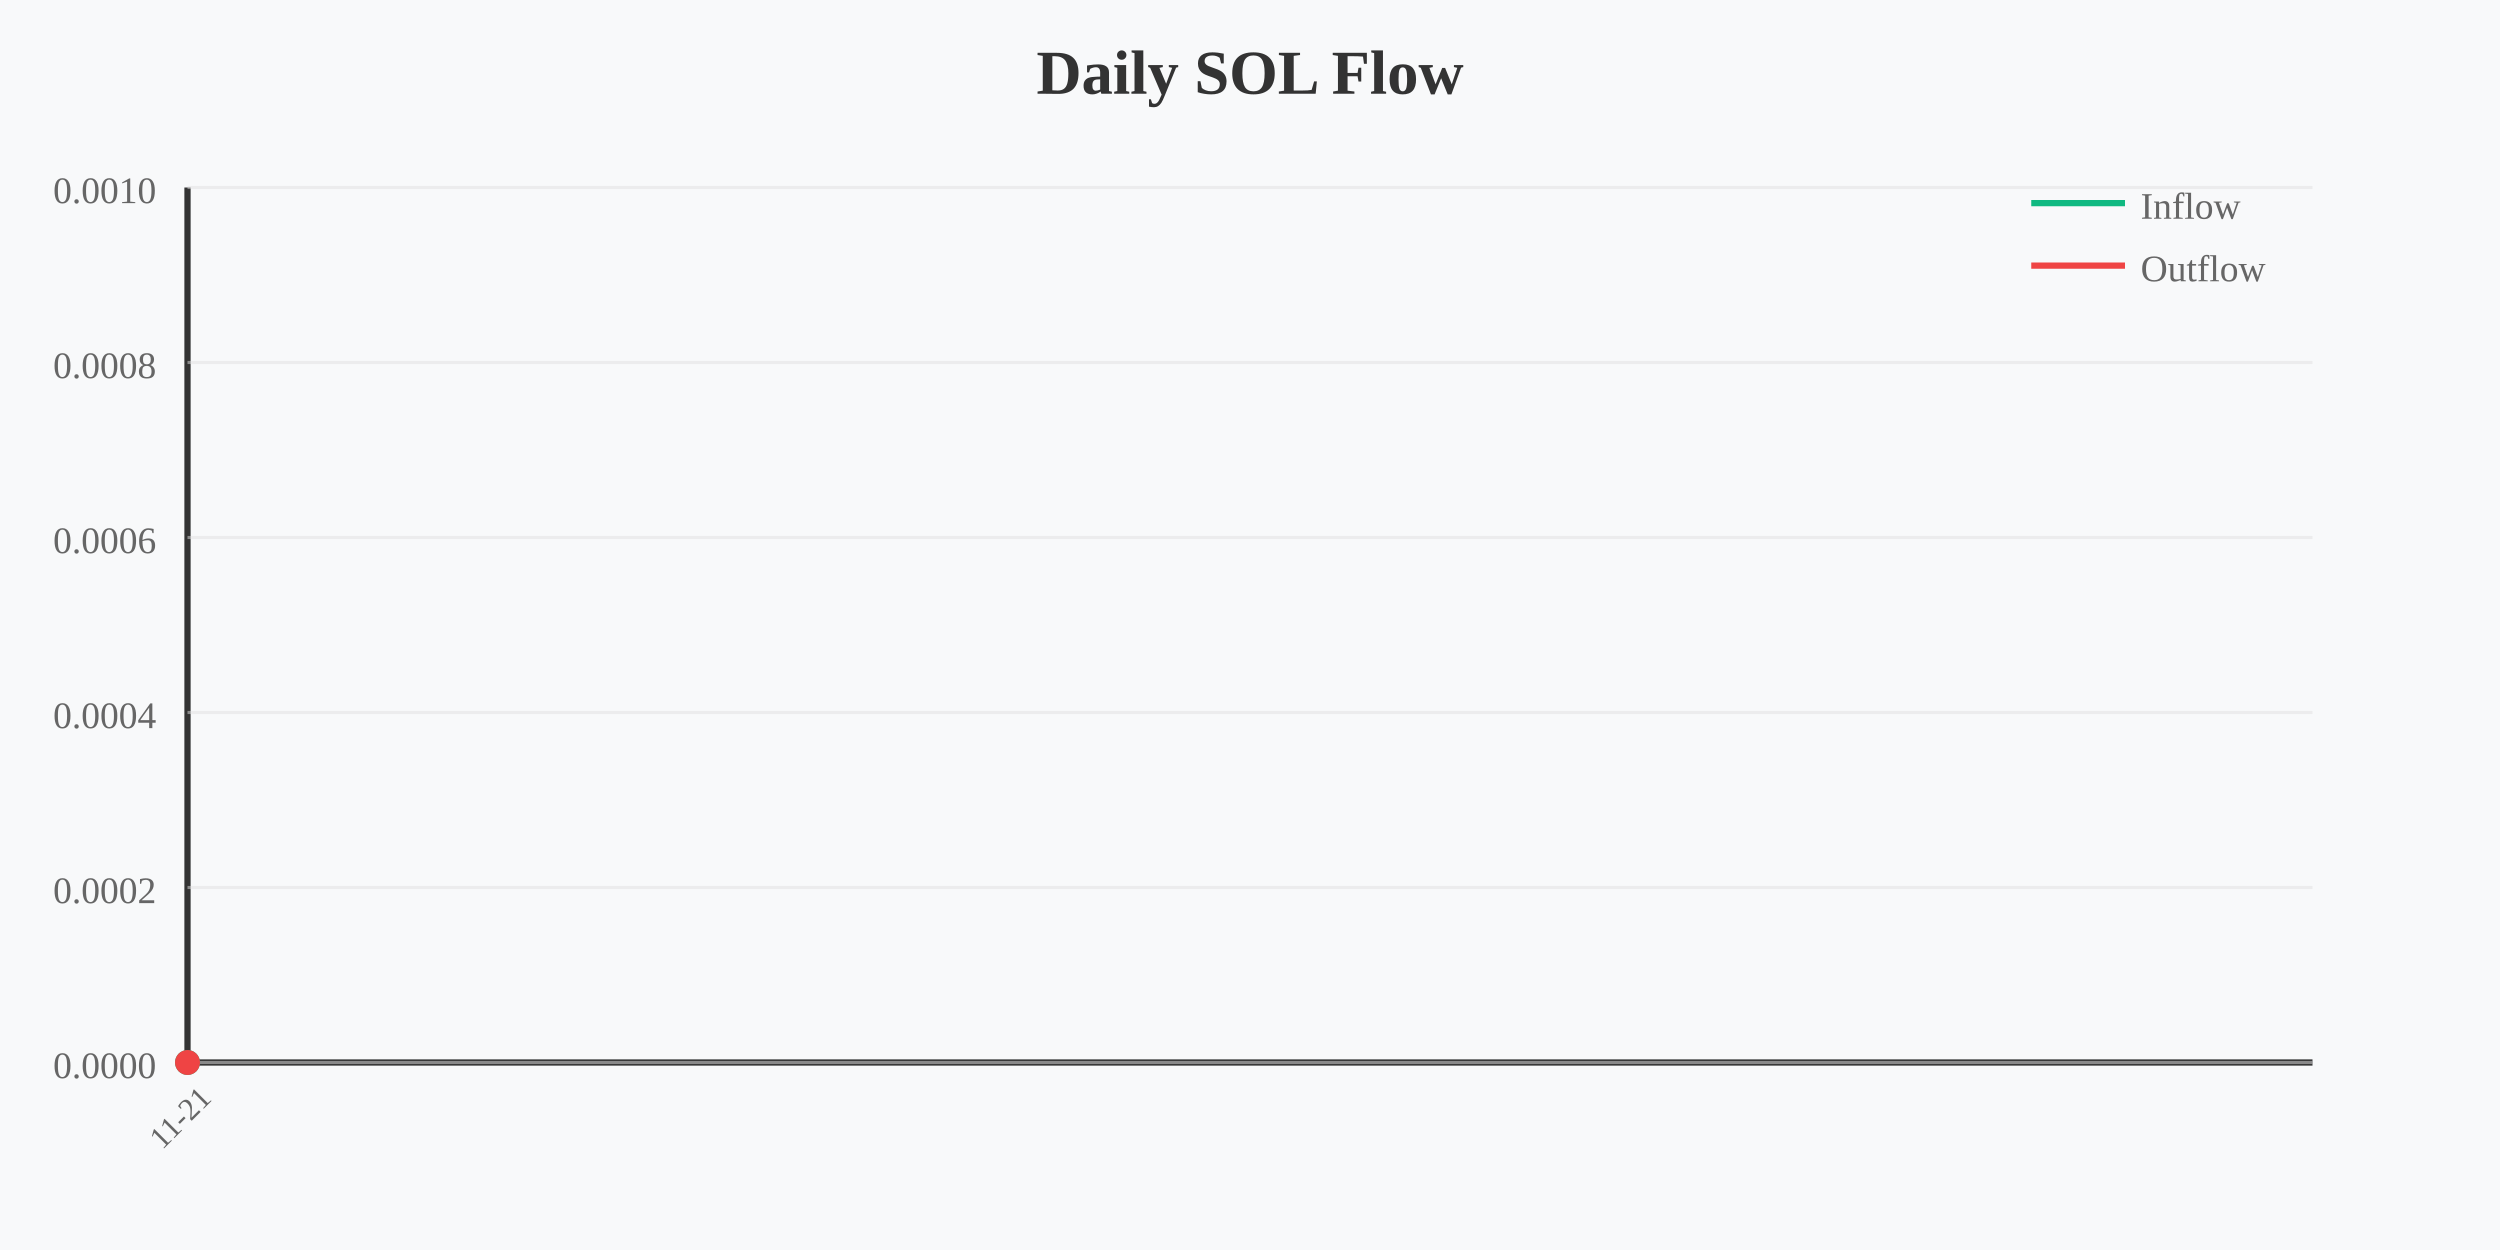
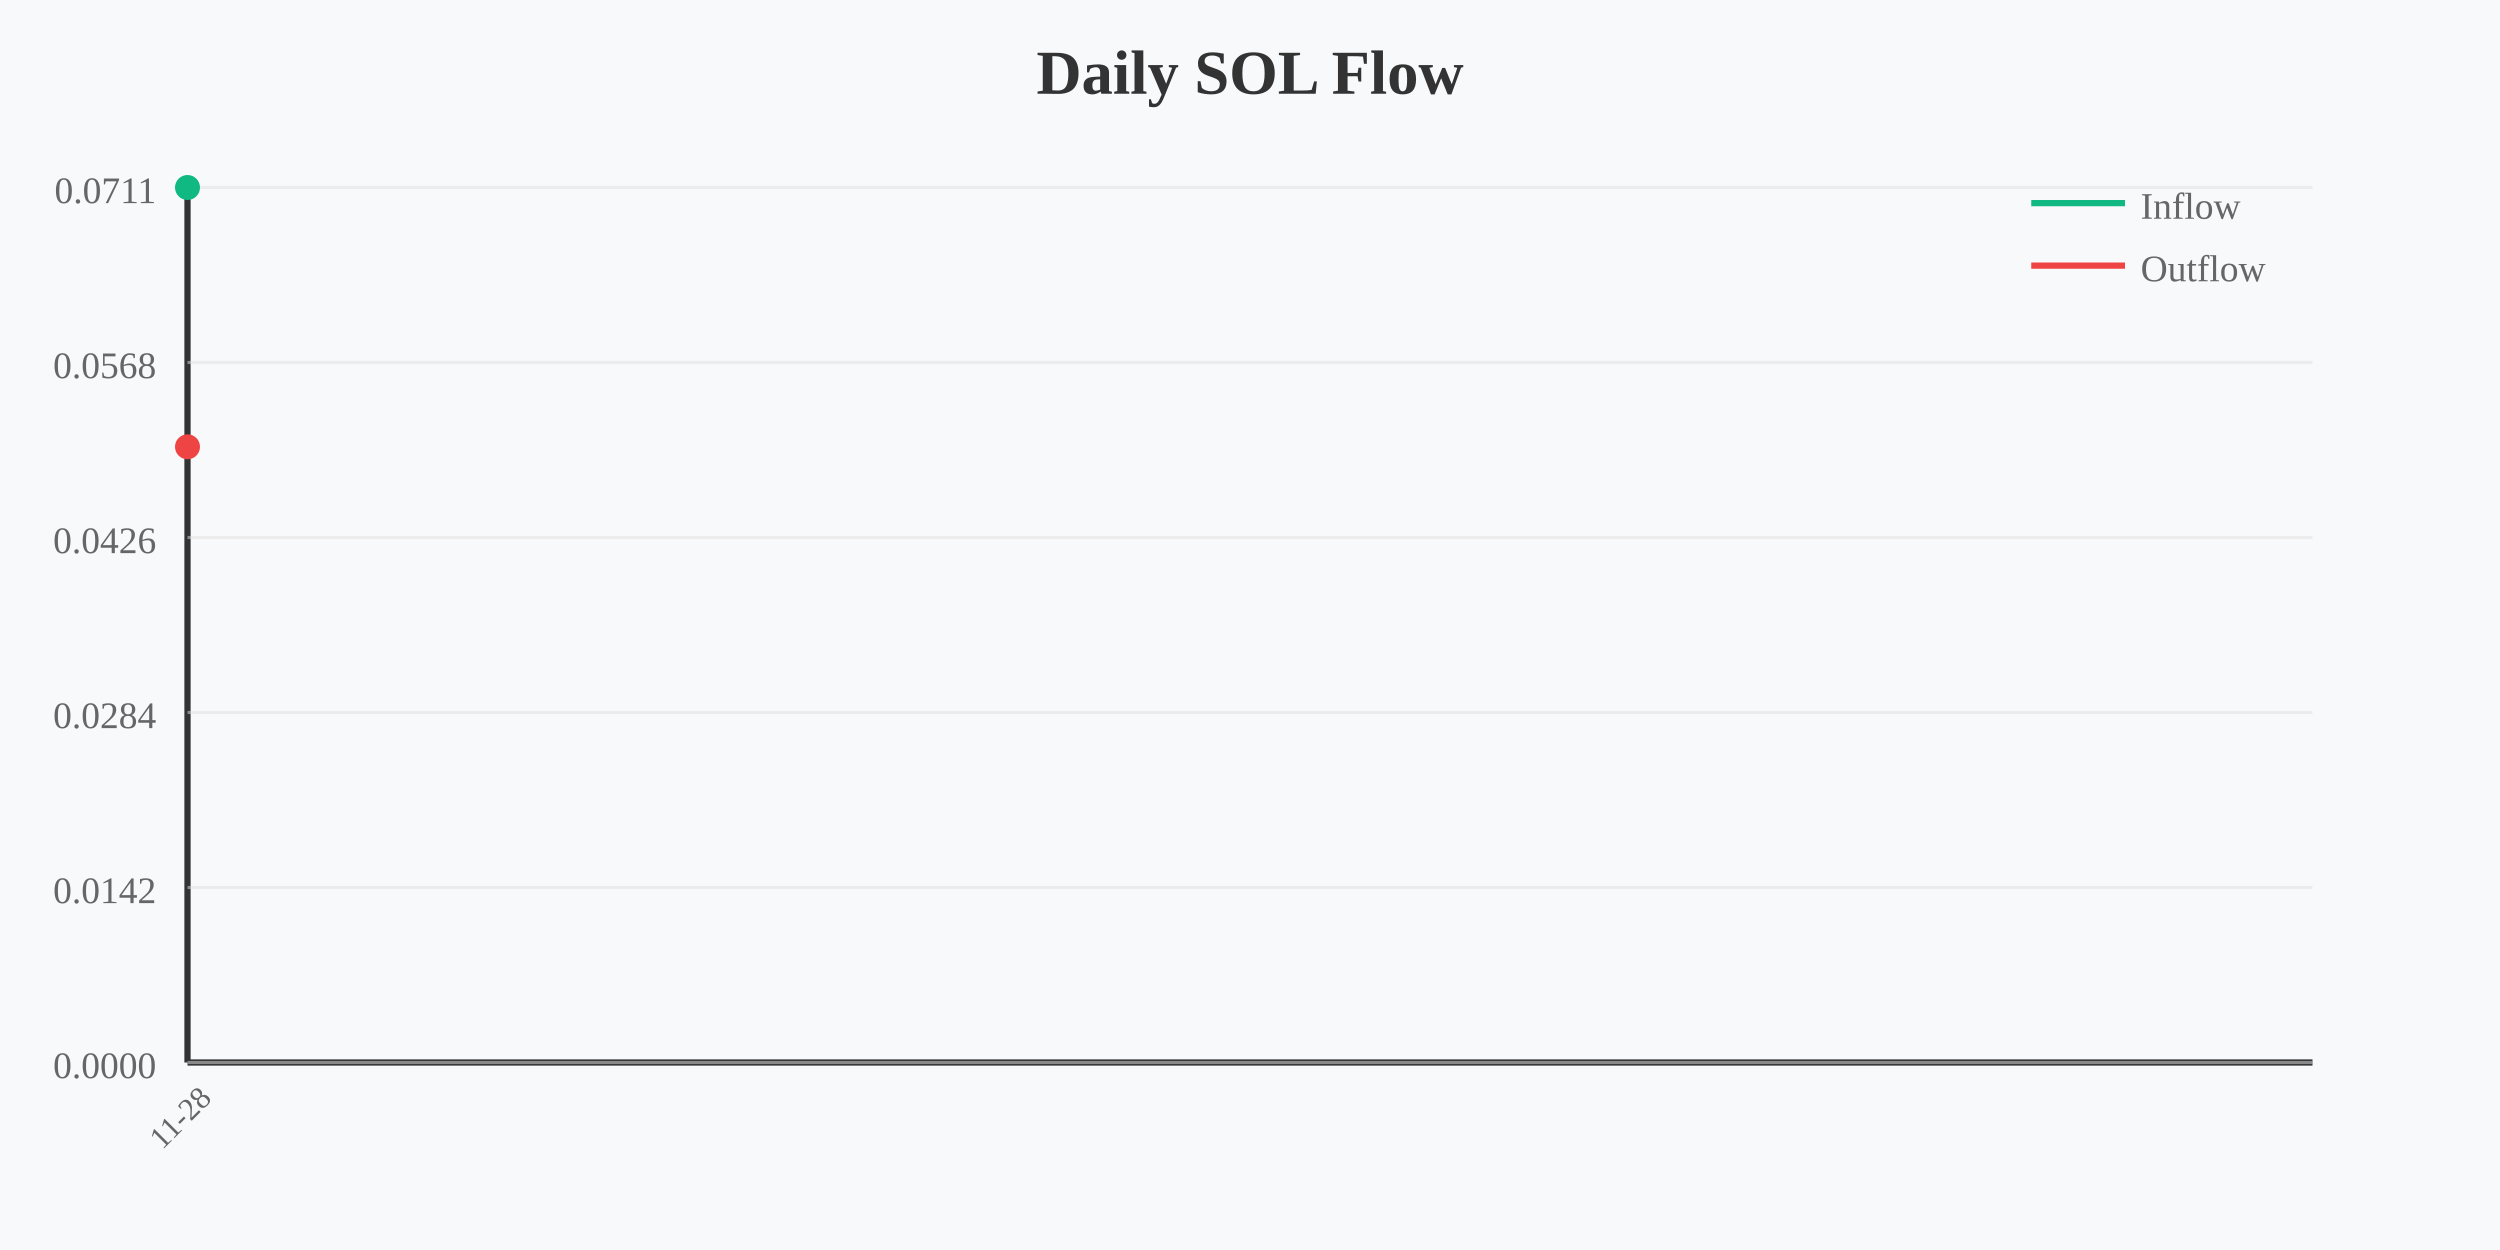
<svg xmlns="http://www.w3.org/2000/svg" width="800" height="400" viewBox="0 0 800 400">
  <rect width="800" height="400" fill="#f8f9fa" />
  <text x="400" y="30" text-anchor="middle" font-size="20" font-weight="bold" fill="#333">Daily SOL Flow</text>
  <line x1="60" y1="60" x2="60" y2="340" stroke="#333" stroke-width="2" />
  <line x1="60" y1="340" x2="740" y2="340" stroke="#333" stroke-width="2" />
-   <text x="50" y="65" text-anchor="end" font-size="12" fill="#666">0.0010</text>
+   <text x="50" y="65" text-anchor="end" font-size="12" fill="#666">0.0711</text>
  <line x1="60" y1="60" x2="740" y2="60" stroke="#e0e0e0" stroke-width="1" opacity="0.5" />
-   <text x="50" y="121" text-anchor="end" font-size="12" fill="#666">0.0008</text>
+   <text x="50" y="121" text-anchor="end" font-size="12" fill="#666">0.0568</text>
  <line x1="60" y1="116" x2="740" y2="116" stroke="#e0e0e0" stroke-width="1" opacity="0.5" />
-   <text x="50" y="177" text-anchor="end" font-size="12" fill="#666">0.0006</text>
+   <text x="50" y="177" text-anchor="end" font-size="12" fill="#666">0.0426</text>
  <line x1="60" y1="172" x2="740" y2="172" stroke="#e0e0e0" stroke-width="1" opacity="0.5" />
-   <text x="50" y="233" text-anchor="end" font-size="12" fill="#666">0.0004</text>
+   <text x="50" y="233" text-anchor="end" font-size="12" fill="#666">0.0284</text>
  <line x1="60" y1="228" x2="740" y2="228" stroke="#e0e0e0" stroke-width="1" opacity="0.5" />
-   <text x="50" y="289" text-anchor="end" font-size="12" fill="#666">0.0002</text>
+   <text x="50" y="289" text-anchor="end" font-size="12" fill="#666">0.0142</text>
  <line x1="60" y1="284" x2="740" y2="284" stroke="#e0e0e0" stroke-width="1" opacity="0.5" />
  <text x="50" y="345" text-anchor="end" font-size="12" fill="#666">0.0000</text>
  <line x1="60" y1="340" x2="740" y2="340" stroke="#e0e0e0" stroke-width="1" opacity="0.5" />
-   <polyline points="60,339.997" fill="none" stroke="#10b981" stroke-width="2" />
-   <polyline points="60,340" fill="none" stroke="#ef4444" stroke-width="2" />
-   <circle cx="60" cy="339.997" r="4" fill="#10b981" />
-   <circle cx="60" cy="340" r="4" fill="#ef4444" />
-   <text x="60" y="360" text-anchor="middle" font-size="10" fill="#666" transform="rotate(-45 60 360)">11-21</text>
+   <polyline points="60,60" fill="none" stroke="#10b981" stroke-width="2" />
+   <polyline points="60,142.976" fill="none" stroke="#ef4444" stroke-width="2" />
+   <circle cx="60" cy="60" r="4" fill="#10b981" />
+   <circle cx="60" cy="142.976" r="4" fill="#ef4444" />
+   <text x="60" y="360" text-anchor="middle" font-size="10" fill="#666" transform="rotate(-45 60 360)">11-28</text>
  <line x1="650" y1="65" x2="680" y2="65" stroke="#10b981" stroke-width="2" />
  <text x="685" y="70" font-size="12" fill="#666">Inflow</text>
  <line x1="650" y1="85" x2="680" y2="85" stroke="#ef4444" stroke-width="2" />
  <text x="685" y="90" font-size="12" fill="#666">Outflow</text>
</svg>
